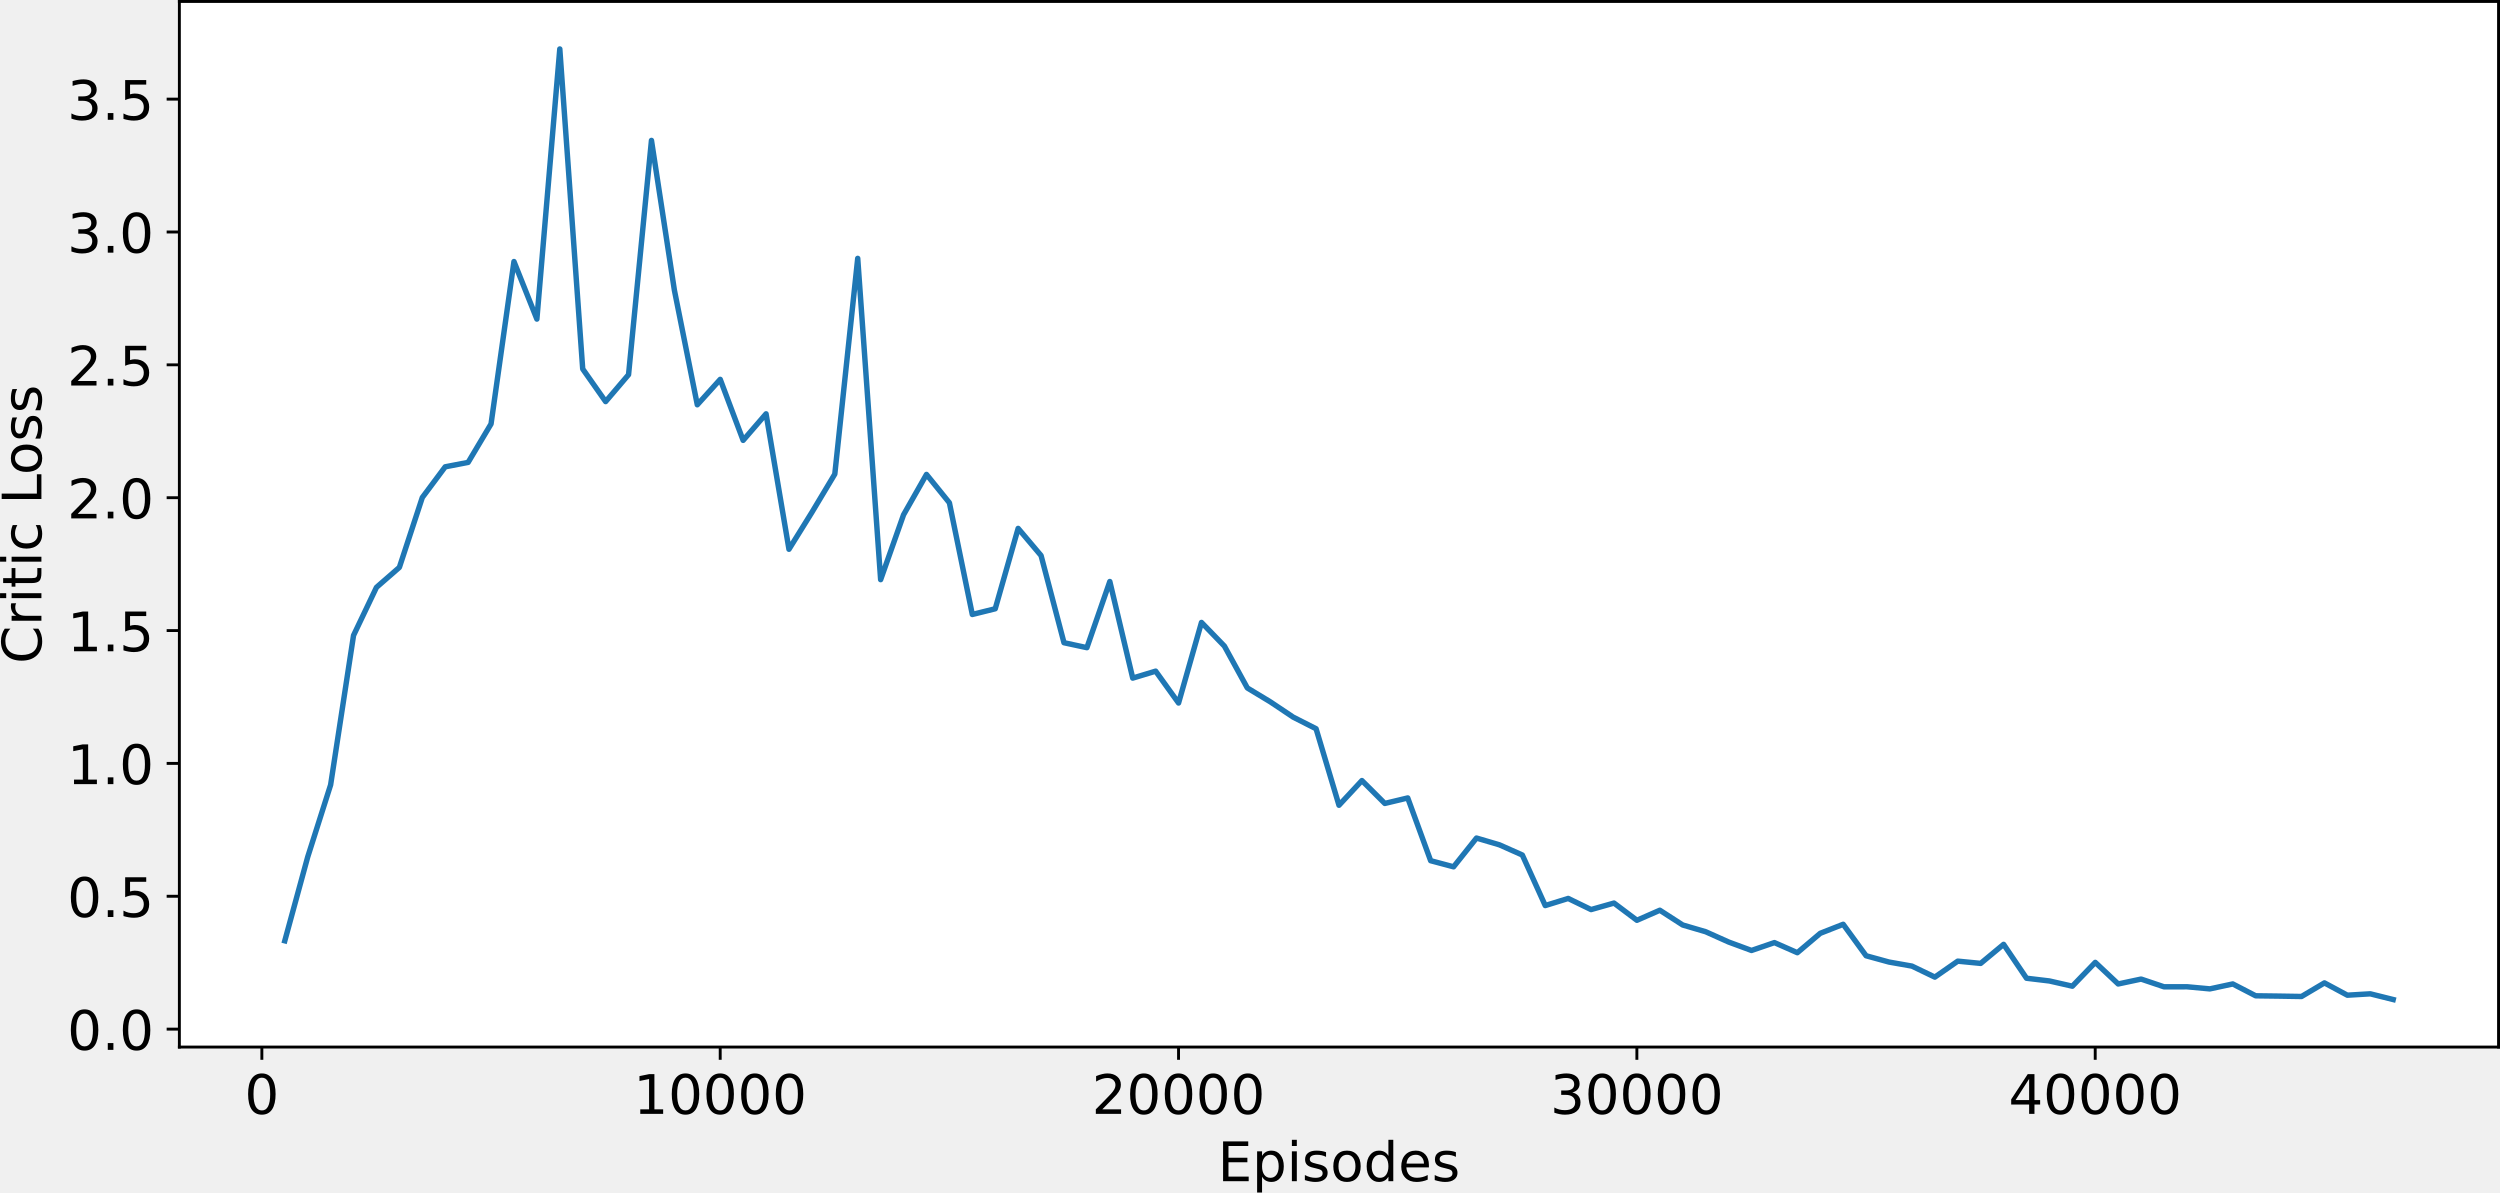
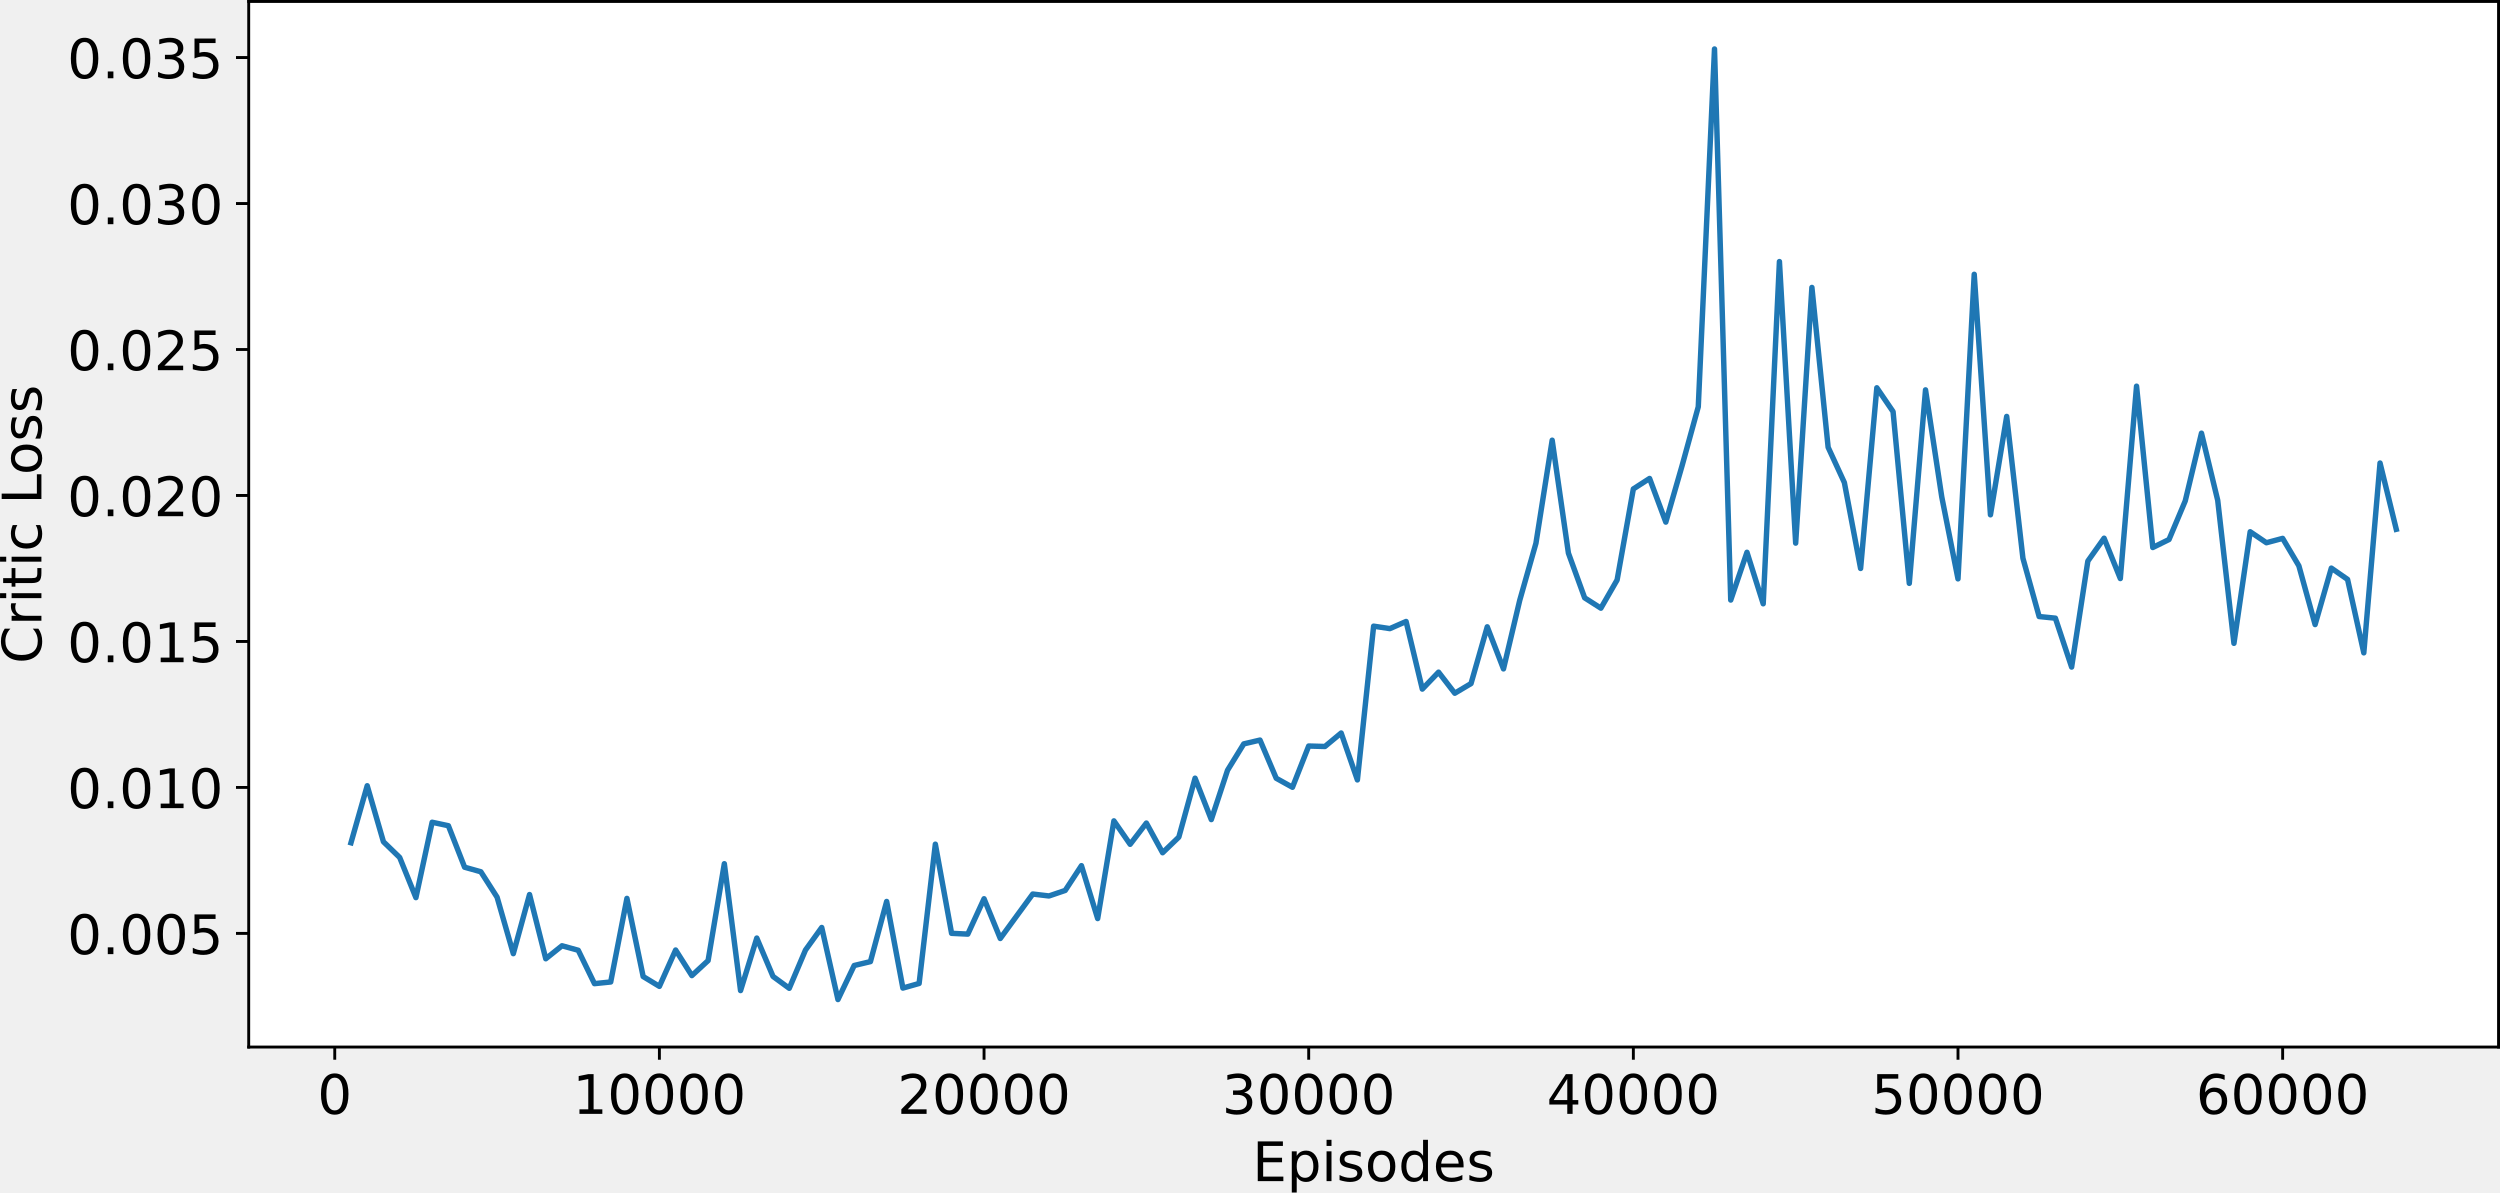
- <svg xmlns="http://www.w3.org/2000/svg" xmlns:xlink="http://www.w3.org/1999/xlink" width="688.121pt" height="328.235pt" viewBox="0 0 688.121 328.235" version="1.1">
+ <svg xmlns="http://www.w3.org/2000/svg" xmlns:xlink="http://www.w3.org/1999/xlink" height="328.235pt" version="1.1" viewBox="0 0 688.128 328.235" width="688.128pt">
  <defs id="defs1">
-     <style type="text/css" id="style1">*{stroke-linejoin: round; stroke-linecap: butt}</style>
+     <style type="text/css" id="style1">
+ *{stroke-linecap:butt;stroke-linejoin:round;}
+   </style>
  </defs>
-   <g id="figure_1" transform="translate(-16.0793,-15.8)">
+   <g id="figure_1" transform="translate(-16.0718,-15.8)">
    <g id="axes_1">
      <g id="patch_2">
-         <path d="M 65.45,304 H 703.8 V 16.2 H 65.45 Z" style="fill:#ffffff" id="path2" />
+         <path d="M 84.53,304 H 703.8 V 16.2 H 84.53 Z" style="fill:#ffffff" id="path2" />
      </g>
      <g id="matplotlib.axis_1">
        <g id="xtick_1">
          <g id="line2d_1">
            <defs id="defs2">
-               <path id="m75f5c11351" d="M 0,0 V 3.5" style="stroke:#000000;stroke-width:0.8" />
+               <path d="M 0,0 V 3.5" id="m677e7bb239" style="stroke:#000000;stroke-width:0.8" />
            </defs>
            <g id="g2">
-               <use xlink:href="#m75f5c11351" x="88.158" y="304" style="stroke:#000000;stroke-width:0.8" id="use2" />
+               <use style="stroke:#000000;stroke-width:0.8" x="108.211" xlink:href="#m677e7bb239" y="304" id="use2" />
            </g>
          </g>
          <g id="text_1">
-             <text style="font-style:normal;font-variant:normal;font-weight:normal;font-stretch:normal;font-size:15px;line-height:normal;font-family:'DejaVu Sans', 'Bitstream Vera Sans', 'Computer Modern Sans Serif', 'Lucida Grande', Verdana, Geneva, Lucid, Arial, Helvetica, 'Avant Garde', sans-serif;text-anchor:middle" x="88.158" y="322.398" id="text2">0</text>
+             <text style="font-style:normal;font-weight:normal;font-size:15px;font-family:'DejaVu Sans';text-anchor:middle" x="108.211" y="322.398" id="text2">0</text>
          </g>
        </g>
        <g id="xtick_2">
          <g id="line2d_2">
            <g id="g3">
-               <use xlink:href="#m75f5c11351" x="214.314" y="304" style="stroke:#000000;stroke-width:0.8" id="use3" />
+               <use style="stroke:#000000;stroke-width:0.8" x="197.571" xlink:href="#m677e7bb239" y="304" id="use3" />
            </g>
          </g>
          <g id="text_2">
-             <text style="font-style:normal;font-variant:normal;font-weight:normal;font-stretch:normal;font-size:15px;line-height:normal;font-family:'DejaVu Sans', 'Bitstream Vera Sans', 'Computer Modern Sans Serif', 'Lucida Grande', Verdana, Geneva, Lucid, Arial, Helvetica, 'Avant Garde', sans-serif;text-anchor:middle" x="214.314" y="322.398" id="text3">10000</text>
+             <text style="font-style:normal;font-weight:normal;font-size:15px;font-family:'DejaVu Sans';text-anchor:middle" x="197.571" y="322.398" id="text3">10000</text>
          </g>
        </g>
        <g id="xtick_3">
          <g id="line2d_3">
            <g id="g4">
-               <use xlink:href="#m75f5c11351" x="340.47" y="304" style="stroke:#000000;stroke-width:0.8" id="use4" />
+               <use style="stroke:#000000;stroke-width:0.8" x="286.932" xlink:href="#m677e7bb239" y="304" id="use4" />
            </g>
          </g>
          <g id="text_3">
-             <text style="font-style:normal;font-variant:normal;font-weight:normal;font-stretch:normal;font-size:15px;line-height:normal;font-family:'DejaVu Sans', 'Bitstream Vera Sans', 'Computer Modern Sans Serif', 'Lucida Grande', Verdana, Geneva, Lucid, Arial, Helvetica, 'Avant Garde', sans-serif;text-anchor:middle" x="340.47" y="322.398" id="text4">20000</text>
+             <text style="font-style:normal;font-weight:normal;font-size:15px;font-family:'DejaVu Sans';text-anchor:middle" x="286.932" y="322.398" id="text4">20000</text>
          </g>
        </g>
        <g id="xtick_4">
          <g id="line2d_4">
            <g id="g5">
-               <use xlink:href="#m75f5c11351" x="466.627" y="304" style="stroke:#000000;stroke-width:0.8" id="use5" />
+               <use style="stroke:#000000;stroke-width:0.8" x="376.293" xlink:href="#m677e7bb239" y="304" id="use5" />
            </g>
          </g>
          <g id="text_4">
-             <text style="font-style:normal;font-variant:normal;font-weight:normal;font-stretch:normal;font-size:15px;line-height:normal;font-family:'DejaVu Sans', 'Bitstream Vera Sans', 'Computer Modern Sans Serif', 'Lucida Grande', Verdana, Geneva, Lucid, Arial, Helvetica, 'Avant Garde', sans-serif;text-anchor:middle" x="466.627" y="322.398" id="text5">30000</text>
+             <text style="font-style:normal;font-weight:normal;font-size:15px;font-family:'DejaVu Sans';text-anchor:middle" x="376.293" y="322.398" id="text5">30000</text>
          </g>
        </g>
        <g id="xtick_5">
          <g id="line2d_5">
            <g id="g6">
-               <use xlink:href="#m75f5c11351" x="592.783" y="304" style="stroke:#000000;stroke-width:0.8" id="use6" />
+               <use style="stroke:#000000;stroke-width:0.8" x="465.654" xlink:href="#m677e7bb239" y="304" id="use6" />
            </g>
          </g>
          <g id="text_5">
-             <text style="font-style:normal;font-variant:normal;font-weight:normal;font-stretch:normal;font-size:15px;line-height:normal;font-family:'DejaVu Sans', 'Bitstream Vera Sans', 'Computer Modern Sans Serif', 'Lucida Grande', Verdana, Geneva, Lucid, Arial, Helvetica, 'Avant Garde', sans-serif;text-anchor:middle" x="592.783" y="322.398" id="text6">40000</text>
+             <text style="font-style:normal;font-weight:normal;font-size:15px;font-family:'DejaVu Sans';text-anchor:middle" x="465.654" y="322.398" id="text6">40000</text>
          </g>
        </g>
-         <g id="text_6">
-           <text style="font-style:normal;font-variant:normal;font-weight:normal;font-stretch:normal;font-size:15px;line-height:normal;font-family:'DejaVu Sans', 'Bitstream Vera Sans', 'Computer Modern Sans Serif', 'Lucida Grande', Verdana, Geneva, Lucid, Arial, Helvetica, 'Avant Garde', sans-serif;text-anchor:middle" x="384.625" y="340.915" id="text7">Episodes</text>
+         <g id="xtick_6">
+           <g id="line2d_6">
+             <g id="g7">
+               <use style="stroke:#000000;stroke-width:0.8" x="555.014" xlink:href="#m677e7bb239" y="304" id="use7" />
+             </g>
+           </g>
+           <g id="text_6">
+             <text style="font-style:normal;font-weight:normal;font-size:15px;font-family:'DejaVu Sans';text-anchor:middle" x="555.014" y="322.398" id="text7">50000</text>
+           </g>
+         </g>
+         <g id="xtick_7">
+           <g id="line2d_7">
+             <g id="g8">
+               <use style="stroke:#000000;stroke-width:0.8" x="644.375" xlink:href="#m677e7bb239" y="304" id="use8" />
+             </g>
+           </g>
+           <g id="text_7">
+             <text style="font-style:normal;font-weight:normal;font-size:15px;font-family:'DejaVu Sans';text-anchor:middle" x="644.375" y="322.398" id="text8">60000</text>
+           </g>
+         </g>
+         <g id="text_8">
+           <text style="font-style:normal;font-weight:normal;font-size:15px;font-family:'DejaVu Sans';text-anchor:middle" x="394.165" y="340.915" id="text9">Episodes</text>
        </g>
      </g>
      <g id="matplotlib.axis_2">
        <g id="ytick_1">
-           <g id="line2d_6">
-             <defs id="defs7">
-               <path id="mf53c01912e" d="M 0,0 H -3.5" style="stroke:#000000;stroke-width:0.8" />
+           <g id="line2d_8">
+             <defs id="defs9">
+               <path d="M 0,0 H -3.5" id="mdfdd4b6de0" style="stroke:#000000;stroke-width:0.8" />
            </defs>
-             <g id="g7">
-               <use xlink:href="#mf53c01912e" x="65.45" y="299.068" style="stroke:#000000;stroke-width:0.8" id="use7" />
+             <g id="g9">
+               <use style="stroke:#000000;stroke-width:0.8" x="84.53" xlink:href="#mdfdd4b6de0" y="272.723" id="use9" />
            </g>
          </g>
-           <g id="text_7">
-             <text style="font-style:normal;font-variant:normal;font-weight:normal;font-stretch:normal;font-size:15px;line-height:normal;font-family:'DejaVu Sans', 'Bitstream Vera Sans', 'Computer Modern Sans Serif', 'Lucida Grande', Verdana, Geneva, Lucid, Arial, Helvetica, 'Avant Garde', sans-serif;text-anchor:end" x="58.45" y="304.767" id="text8">0.0</text>
+           <g id="text_9">
+             <text style="font-style:normal;font-weight:normal;font-size:15px;font-family:'DejaVu Sans';text-anchor:end" x="77.53" y="278.422" id="text10">0.005</text>
          </g>
        </g>
        <g id="ytick_2">
-           <g id="line2d_7">
-             <g id="g8">
-               <use xlink:href="#mf53c01912e" x="65.45" y="262.499" style="stroke:#000000;stroke-width:0.8" id="use8" />
+           <g id="line2d_9">
+             <g id="g10">
+               <use style="stroke:#000000;stroke-width:0.8" x="84.53" xlink:href="#mdfdd4b6de0" y="232.542" id="use10" />
            </g>
          </g>
-           <g id="text_8">
-             <text style="font-style:normal;font-variant:normal;font-weight:normal;font-stretch:normal;font-size:15px;line-height:normal;font-family:'DejaVu Sans', 'Bitstream Vera Sans', 'Computer Modern Sans Serif', 'Lucida Grande', Verdana, Geneva, Lucid, Arial, Helvetica, 'Avant Garde', sans-serif;text-anchor:end" x="58.45" y="268.197" id="text9">0.5</text>
+           <g id="text_10">
+             <text style="font-style:normal;font-weight:normal;font-size:15px;font-family:'DejaVu Sans';text-anchor:end" x="77.53" y="238.241" id="text11">0.010</text>
          </g>
        </g>
        <g id="ytick_3">
-           <g id="line2d_8">
-             <g id="g9">
-               <use xlink:href="#mf53c01912e" x="65.45" y="225.929" style="stroke:#000000;stroke-width:0.8" id="use9" />
+           <g id="line2d_10">
+             <g id="g11">
+               <use style="stroke:#000000;stroke-width:0.8" x="84.53" xlink:href="#mdfdd4b6de0" y="192.362" id="use11" />
            </g>
          </g>
-           <g id="text_9">
-             <text style="font-style:normal;font-variant:normal;font-weight:normal;font-stretch:normal;font-size:15px;line-height:normal;font-family:'DejaVu Sans', 'Bitstream Vera Sans', 'Computer Modern Sans Serif', 'Lucida Grande', Verdana, Geneva, Lucid, Arial, Helvetica, 'Avant Garde', sans-serif;text-anchor:end" x="58.45" y="231.628" id="text10">1.0</text>
+           <g id="text_11">
+             <text style="font-style:normal;font-weight:normal;font-size:15px;font-family:'DejaVu Sans';text-anchor:end" x="77.53" y="198.061" id="text12">0.015</text>
          </g>
        </g>
        <g id="ytick_4">
-           <g id="line2d_9">
-             <g id="g10">
-               <use xlink:href="#mf53c01912e" x="65.45" y="189.36" style="stroke:#000000;stroke-width:0.8" id="use10" />
+           <g id="line2d_11">
+             <g id="g12">
+               <use style="stroke:#000000;stroke-width:0.8" x="84.53" xlink:href="#mdfdd4b6de0" y="152.181" id="use12" />
            </g>
          </g>
-           <g id="text_10">
-             <text style="font-style:normal;font-variant:normal;font-weight:normal;font-stretch:normal;font-size:15px;line-height:normal;font-family:'DejaVu Sans', 'Bitstream Vera Sans', 'Computer Modern Sans Serif', 'Lucida Grande', Verdana, Geneva, Lucid, Arial, Helvetica, 'Avant Garde', sans-serif;text-anchor:end" x="58.45" y="195.059" id="text11">1.5</text>
+           <g id="text_12">
+             <text style="font-style:normal;font-weight:normal;font-size:15px;font-family:'DejaVu Sans';text-anchor:end" x="77.53" y="157.88" id="text13">0.020</text>
          </g>
        </g>
        <g id="ytick_5">
-           <g id="line2d_10">
-             <g id="g11">
-               <use xlink:href="#mf53c01912e" x="65.45" y="152.791" style="stroke:#000000;stroke-width:0.8" id="use11" />
+           <g id="line2d_12">
+             <g id="g13">
+               <use style="stroke:#000000;stroke-width:0.8" x="84.53" xlink:href="#mdfdd4b6de0" y="112.001" id="use13" />
            </g>
          </g>
-           <g id="text_11">
-             <text style="font-style:normal;font-variant:normal;font-weight:normal;font-stretch:normal;font-size:15px;line-height:normal;font-family:'DejaVu Sans', 'Bitstream Vera Sans', 'Computer Modern Sans Serif', 'Lucida Grande', Verdana, Geneva, Lucid, Arial, Helvetica, 'Avant Garde', sans-serif;text-anchor:end" x="58.45" y="158.49" id="text12">2.0</text>
+           <g id="text_13">
+             <text style="font-style:normal;font-weight:normal;font-size:15px;font-family:'DejaVu Sans';text-anchor:end" x="77.53" y="117.699" id="text14">0.025</text>
          </g>
        </g>
        <g id="ytick_6">
-           <g id="line2d_11">
-             <g id="g12">
-               <use xlink:href="#mf53c01912e" x="65.45" y="116.222" style="stroke:#000000;stroke-width:0.8" id="use12" />
+           <g id="line2d_13">
+             <g id="g14">
+               <use style="stroke:#000000;stroke-width:0.8" x="84.53" xlink:href="#mdfdd4b6de0" y="71.82" id="use14" />
            </g>
          </g>
-           <g id="text_12">
-             <text style="font-style:normal;font-variant:normal;font-weight:normal;font-stretch:normal;font-size:15px;line-height:normal;font-family:'DejaVu Sans', 'Bitstream Vera Sans', 'Computer Modern Sans Serif', 'Lucida Grande', Verdana, Geneva, Lucid, Arial, Helvetica, 'Avant Garde', sans-serif;text-anchor:end" x="58.45" y="121.921" id="text13">2.5</text>
+           <g id="text_14">
+             <text style="font-style:normal;font-weight:normal;font-size:15px;font-family:'DejaVu Sans';text-anchor:end" x="77.53" y="77.519" id="text15">0.030</text>
          </g>
        </g>
        <g id="ytick_7">
-           <g id="line2d_12">
-             <g id="g13">
-               <use xlink:href="#mf53c01912e" x="65.45" y="79.653" style="stroke:#000000;stroke-width:0.8" id="use13" />
+           <g id="line2d_14">
+             <g id="g15">
+               <use style="stroke:#000000;stroke-width:0.8" x="84.53" xlink:href="#mdfdd4b6de0" y="31.639" id="use15" />
            </g>
          </g>
-           <g id="text_13">
-             <text style="font-style:normal;font-variant:normal;font-weight:normal;font-stretch:normal;font-size:15px;line-height:normal;font-family:'DejaVu Sans', 'Bitstream Vera Sans', 'Computer Modern Sans Serif', 'Lucida Grande', Verdana, Geneva, Lucid, Arial, Helvetica, 'Avant Garde', sans-serif;text-anchor:end" x="58.45" y="85.351" id="text14">3.0</text>
+           <g id="text_15">
+             <text style="font-style:normal;font-weight:normal;font-size:15px;font-family:'DejaVu Sans';text-anchor:end" x="77.53" y="37.338" id="text16">0.035</text>
          </g>
        </g>
-         <g id="ytick_8">
-           <g id="line2d_13">
-             <g id="g14">
-               <use xlink:href="#mf53c01912e" x="65.45" y="43.083" style="stroke:#000000;stroke-width:0.8" id="use14" />
-             </g>
-           </g>
-           <g id="text_14">
-             <text style="font-style:normal;font-variant:normal;font-weight:normal;font-stretch:normal;font-size:15px;line-height:normal;font-family:'DejaVu Sans', 'Bitstream Vera Sans', 'Computer Modern Sans Serif', 'Lucida Grande', Verdana, Geneva, Lucid, Arial, Helvetica, 'Avant Garde', sans-serif;text-anchor:end" x="58.45" y="48.782" id="text15">3.5</text>
-           </g>
-         </g>
-         <g id="text_15">
-           <text style="font-style:normal;font-variant:normal;font-weight:normal;font-stretch:normal;font-size:15px;line-height:normal;font-family:'DejaVu Sans', 'Bitstream Vera Sans', 'Computer Modern Sans Serif', 'Lucida Grande', Verdana, Geneva, Lucid, Arial, Helvetica, 'Avant Garde', sans-serif;text-anchor:middle" x="27.476" y="160.1" transform="rotate(-90,27.47578,160.1)" id="text16">Critic Loss</text>
+         <g id="text_16">
+           <text style="font-style:normal;font-weight:normal;font-size:15px;font-family:'DejaVu Sans';text-anchor:middle" transform="rotate(-90,27.46828,160.1)" x="27.468" y="160.1" id="text17">Critic Loss</text>
        </g>
      </g>
-       <g id="line2d_14">
-         <path d="m 94.466,274.759 6.308,-23.076 6.308,-19.845 6.308,-41.146 6.308,-13.224 6.308,-5.496 6.308,-19.225 6.308,-8.457 6.308,-1.219 6.308,-10.583 6.308,-44.696 6.308,15.834 6.308,-74.344 6.308,88.075 6.308,8.979 6.308,-7.408 6.308,-64.477 6.308,41.212 6.308,31.55 6.308,-6.994 6.308,16.787 6.308,-7.299 6.308,37.274 6.308,-10.157 6.308,-10.529 6.308,-59.374 6.308,88.424 6.308,-17.857 6.308,-11.101 6.308,7.798 6.308,30.747 6.308,-1.57 6.308,-22.116 6.308,7.465 6.308,23.997 6.308,1.359 6.308,-18.204 6.308,26.584 6.308,-1.915 6.308,8.768 6.308,-22.171 6.308,6.508 6.308,11.519 6.308,3.81 6.308,4.219 6.308,3.2 6.308,21.059 6.308,-6.792 6.308,6.291 6.308,-1.509 6.308,17.272 6.308,1.682 6.308,-7.915 6.308,1.862 6.308,2.807 6.308,13.912 6.308,-1.956 6.308,3.059 6.308,-1.789 6.308,4.739 6.308,-2.765 6.308,4.065 6.308,1.851 6.308,2.827 6.308,2.328 6.308,-2.163 6.308,2.778 6.308,-5.336 6.308,-2.482 6.308,8.661 6.308,1.732 6.308,1.113 6.308,3.033 6.308,-4.394 6.308,0.616 6.308,-5.236 6.308,9.322 6.308,0.753 6.308,1.436 6.308,-6.547 6.308,5.936 6.308,-1.344 6.308,2.127 6.308,-0.011 6.308,0.58 6.308,-1.359 6.308,3.263 6.308,0.085 6.308,0.106 6.308,-3.743 6.308,3.388 6.308,-0.38 6.308,1.574" clip-path="url(#pe7dcaebf0f)" style="fill:none;stroke:#1f77b4;stroke-width:1.5;stroke-linecap:square" id="path16" />
+       <g id="line2d_15">
+         <path clip-path="url(#p1a684c3183)" d="m 112.679,247.771 4.468,-15.692 4.468,15.419 4.468,4.319 4.468,11.052 4.468,-20.744 4.468,0.954 4.468,11.421 4.468,1.255 4.468,6.993 4.468,15.545 4.468,-16.264 4.468,17.672 4.468,-3.578 4.468,1.239 4.468,9.187 4.468,-0.459 4.468,-23.003 4.468,21.504 4.468,2.706 4.468,-10.001 4.468,7.036 4.468,-4.127 4.468,-26.662 4.468,34.911 4.468,-14.448 4.468,10.557 4.468,3.268 4.468,-10.53 4.468,-6.21 4.468,19.83 4.468,-9.366 4.468,-1.067 4.468,-16.555 4.468,23.834 4.468,-1.268 4.468,-38.335 4.468,24.536 4.468,0.216 4.468,-9.731 4.468,10.932 4.468,-6.134 4.468,-6.099 4.468,0.53 4.468,-1.522 4.468,-6.815 4.468,14.556 4.468,-26.884 4.468,6.446 4.468,-5.844 4.468,8.163 4.468,-4.299 4.468,-16.215 4.468,11.39 4.468,-13.576 4.468,-7.257 4.468,-1.05 4.468,10.51 4.468,2.481 4.468,-11.353 4.468,0.126 4.468,-3.707 4.468,12.906 4.468,-42.315 4.468,0.67 4.468,-1.959 4.468,18.606 4.468,-4.66 4.468,5.8 4.468,-2.659 4.468,-15.619 4.468,11.576 4.468,-18.854 4.468,-15.731 4.468,-28.357 4.468,31.076 4.468,12.309 4.468,2.848 4.468,-7.767 4.468,-25.053 4.468,-2.882 4.468,12.009 4.468,-15.492 4.468,-16.244 4.468,-98.487 4.468,151.676 4.468,-13.141 4.468,14.172 4.468,-94.192 4.468,77.494 4.468,-70.371 4.468,43.992 4.468,9.715 4.468,23.636 4.468,-49.724 4.468,6.556 4.468,47.267 4.468,-53.249 4.468,29.455 4.468,22.561 4.468,-83.828 4.468,66.195 4.468,-27.073 4.468,39.031 4.468,16.046 4.468,0.45 4.468,13.456 4.468,-29.175 4.468,-6.29 4.468,11.099 4.468,-52.941 4.468,44.401 4.468,-2.203 4.468,-10.62 4.468,-18.646 4.468,18.481 4.468,39.357 4.468,-30.707 4.468,3.022 4.468,-1.194 4.468,7.548 4.468,16.168 4.468,-15.532 4.468,3.106 4.468,20.212 4.468,-52.247 4.468,18.238" style="fill:none;stroke:#1f77b4;stroke-width:1.5;stroke-linecap:square" id="path17" />
      </g>
      <g id="patch_3">
-         <path d="M 65.45,304 V 16.2" style="fill:none;stroke:#000000;stroke-width:0.8;stroke-linecap:square;stroke-linejoin:miter" id="path17" />
+         <path d="M 84.53,304 V 16.2" style="fill:none;stroke:#000000;stroke-width:0.8;stroke-linecap:square;stroke-linejoin:miter" id="path18" />
      </g>
      <g id="patch_4">
-         <path d="M 703.8,304 V 16.2" style="fill:none;stroke:#000000;stroke-width:0.8;stroke-linecap:square;stroke-linejoin:miter" id="path18" />
+         <path d="M 703.8,304 V 16.2" style="fill:none;stroke:#000000;stroke-width:0.8;stroke-linecap:square;stroke-linejoin:miter" id="path19" />
      </g>
      <g id="patch_5">
-         <path d="M 65.45,304 H 703.8" style="fill:none;stroke:#000000;stroke-width:0.8;stroke-linecap:square;stroke-linejoin:miter" id="path19" />
+         <path d="M 84.53,304 H 703.8" style="fill:none;stroke:#000000;stroke-width:0.8;stroke-linecap:square;stroke-linejoin:miter" id="path20" />
      </g>
      <g id="patch_6">
-         <path d="M 65.45,16.2 H 703.8" style="fill:none;stroke:#000000;stroke-width:0.8;stroke-linecap:square;stroke-linejoin:miter" id="path20" />
+         <path d="M 84.53,16.2 H 703.8" style="fill:none;stroke:#000000;stroke-width:0.8;stroke-linecap:square;stroke-linejoin:miter" id="path21" />
      </g>
    </g>
  </g>
-   <defs id="defs20">
-     <clipPath id="pe7dcaebf0f">
-       <rect x="65.45" y="16.2" width="638.35" height="287.8" id="rect20" />
+   <defs id="defs21">
+     <clipPath id="p1a684c3183">
+       <rect height="287.8" width="619.27" x="84.53" y="16.2" id="rect21" />
    </clipPath>
  </defs>
</svg>
